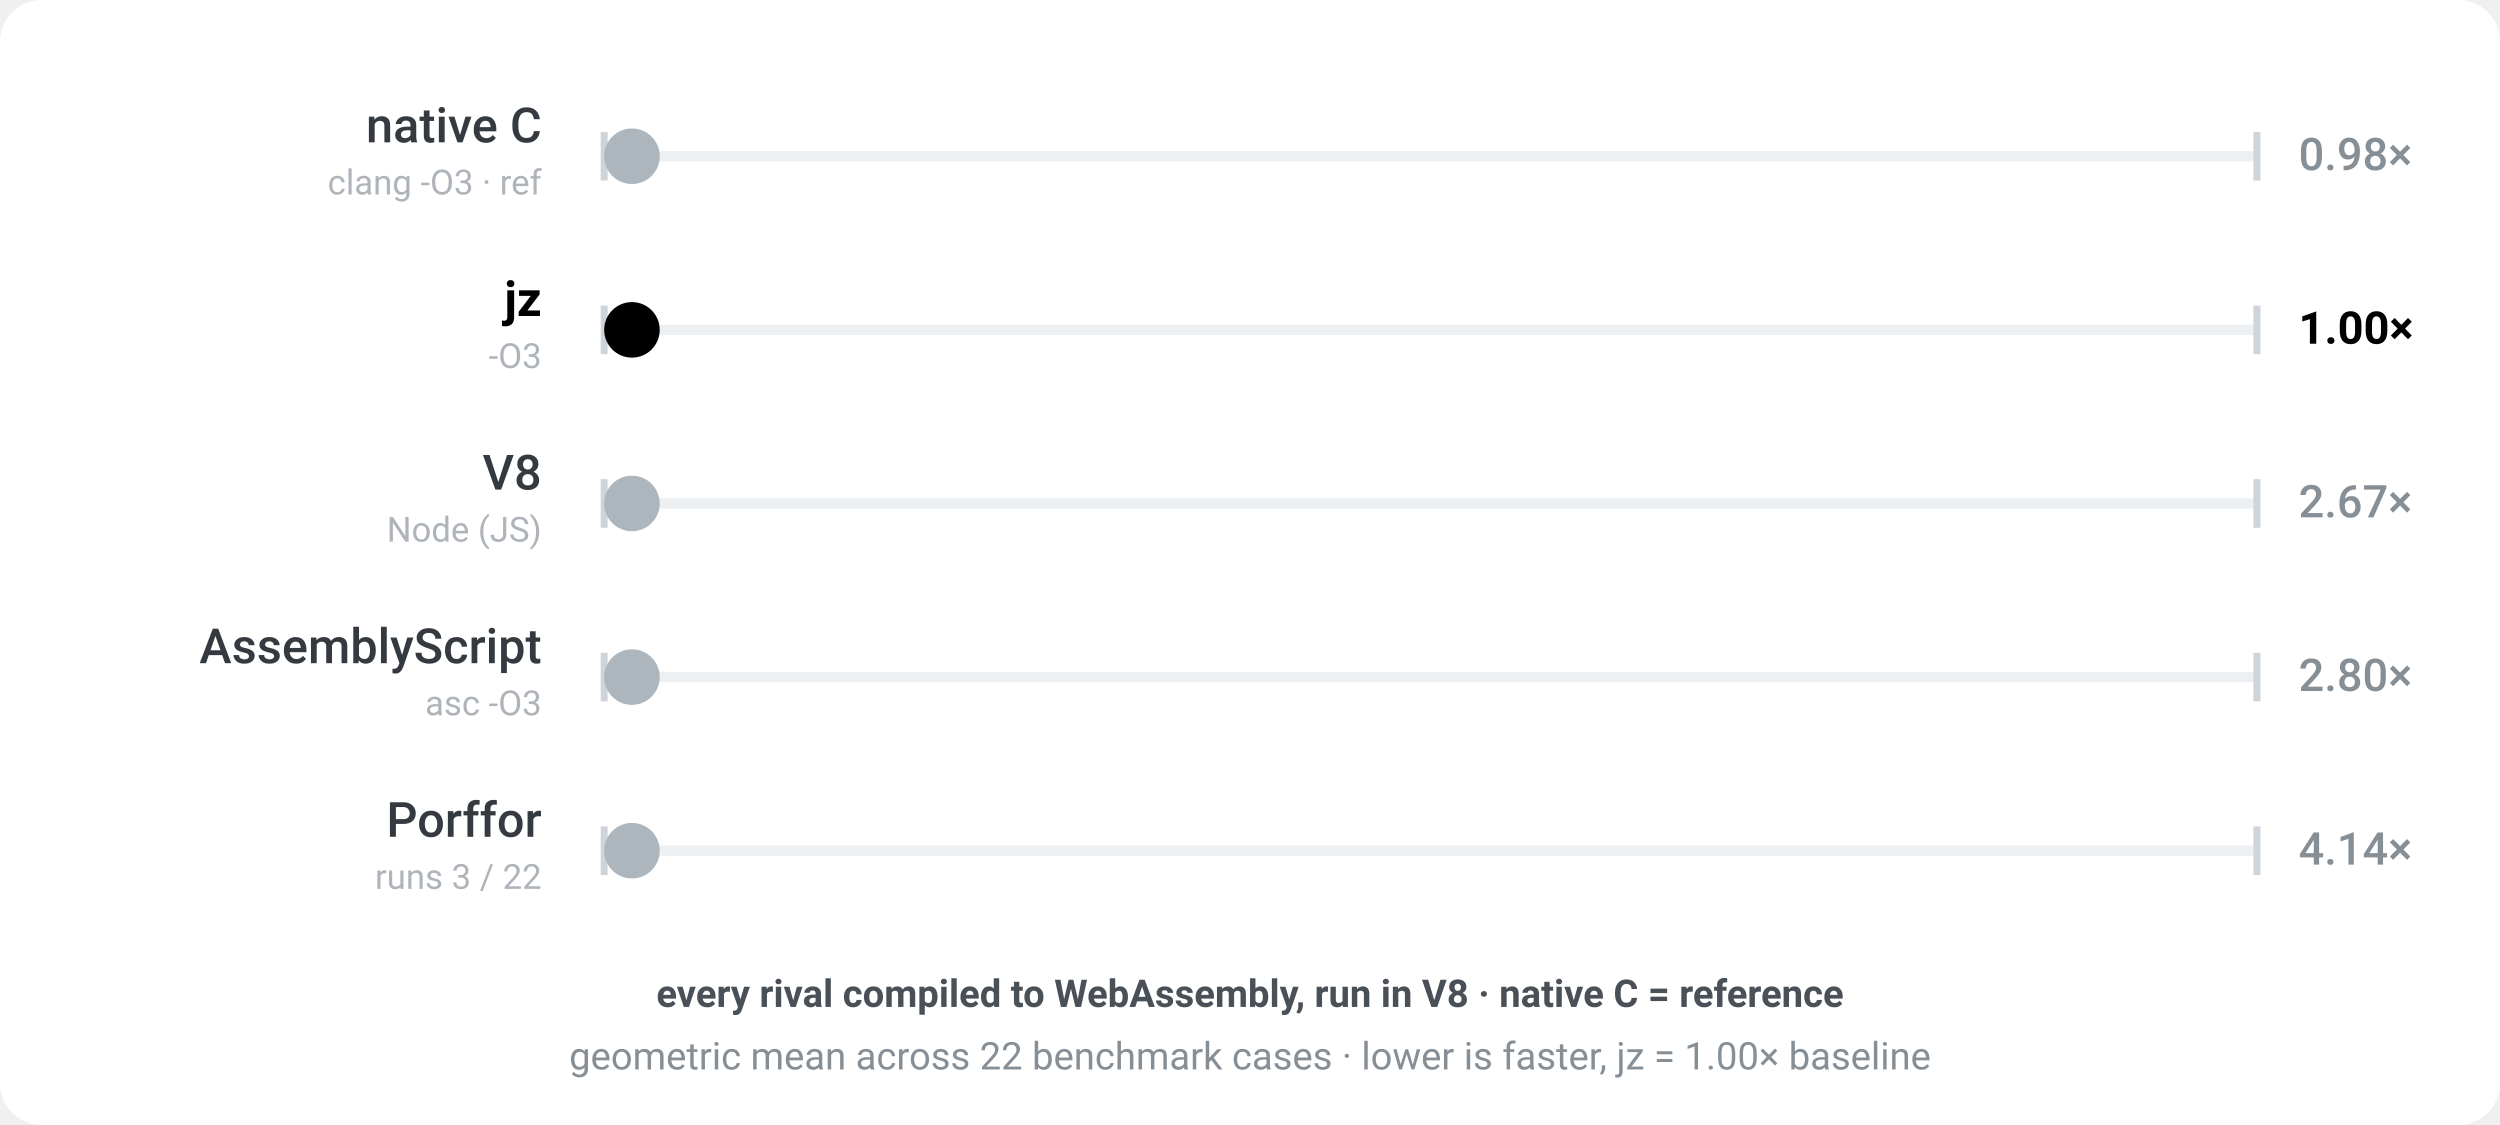
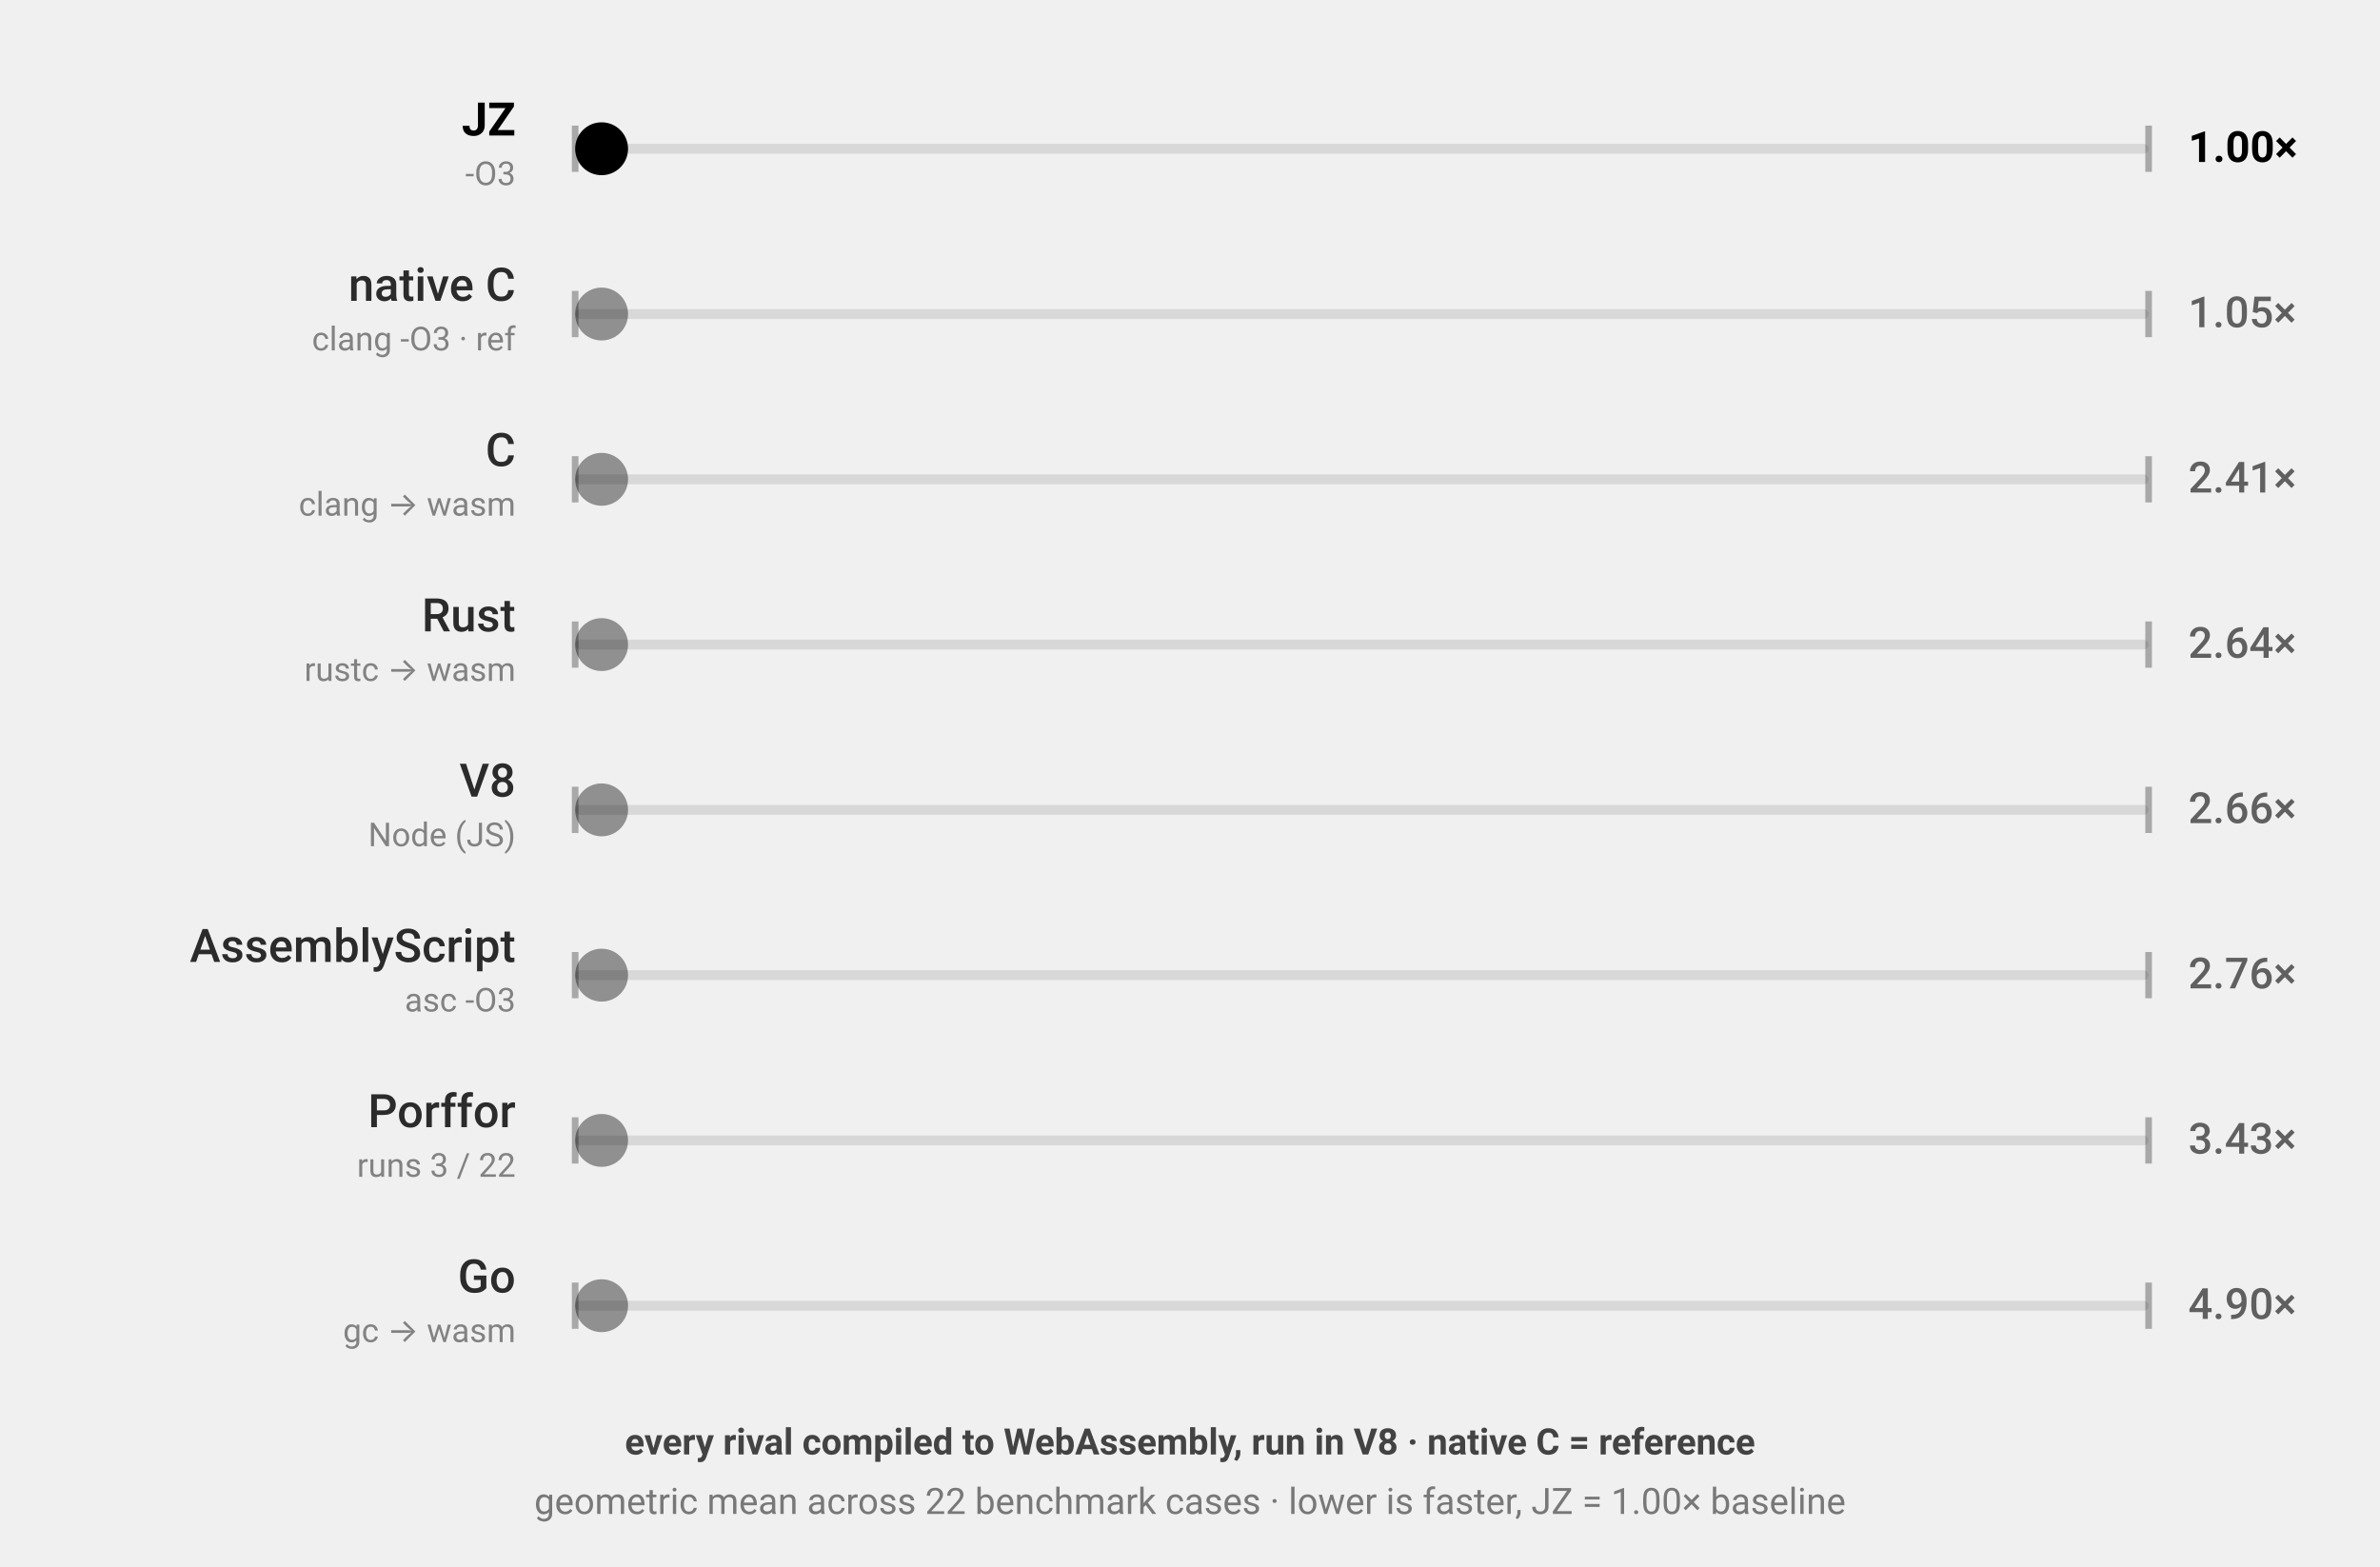
- <svg xmlns="http://www.w3.org/2000/svg" viewBox="0 0 720 324" width="720" height="324" role="img" aria-label="jz benchmark — every rival compiled to WebAssembly, run in V8 · native C = reference; geometric mean across 22 benchmark cases · lower is faster, jz = 1.00× baseline; each ball's speed is proportional to that engine's geometric-mean runtime across the corpus">
-   <rect width="720" height="324" rx="12" fill="#ffffff" />
+ <svg xmlns="http://www.w3.org/2000/svg" viewBox="0 0 720 474" width="720" height="474" style="color-scheme:light dark" role="img" aria-label="JZ benchmark — every rival compiled to WebAssembly, run in V8 · native C = reference; geometric mean across 22 benchmark cases · lower is faster, JZ = 1.00× baseline; each ball's speed is proportional to that engine's geometric-mean runtime across the corpus">
  <g font-family="-apple-system,BlinkMacSystemFont,'Segoe UI',Roboto,sans-serif">
-     <rect x="174" y="43.5" width="476" height="3" rx="1.5" fill="#edf0f2" />
-     <line x1="174" y1="38" x2="174" y2="52" stroke="#ced4da" stroke-width="2" />
-     <line x1="650" y1="38" x2="650" y2="52" stroke="#ced4da" stroke-width="2" />
-     <text x="156" y="41" text-anchor="end" font-size="14" font-weight="500" fill="#343a40">native C</text>
-     <text x="156" y="56" text-anchor="end" font-size="10" fill="#aeb4ba">clang -O3 · ref</text>
-     <text x="662" y="49" font-size="13" font-weight="500" fill="#868e96">0.98×</text>
-     <circle cx="182.0" cy="45" r="8" fill="#adb5bd">
-       <animate attributeName="cx" dur="1.569s" repeatCount="indefinite" calcMode="linear" keyTimes="0;0.5;1" values="182.0;642.0;182.0" begin="-0.00s" />
+     <rect x="174" y="43.5" width="476" height="3" rx="1.5" fill="currentColor" fill-opacity="0.1" />
+     <line x1="174" y1="38" x2="174" y2="52" stroke="currentColor" stroke-opacity="0.3" stroke-width="2" />
+     <line x1="650" y1="38" x2="650" y2="52" stroke="currentColor" stroke-opacity="0.3" stroke-width="2" />
+     <text x="156" y="41" text-anchor="end" font-size="14" font-weight="700" fill="currentColor" fill-opacity="1">JZ</text>
+     <text x="156" y="56" text-anchor="end" font-size="10" fill="currentColor" fill-opacity="0.46">-O3</text>
+     <text x="662" y="49" font-size="13" font-weight="700" fill="currentColor" fill-opacity="1">1.00×</text>
+     <circle cx="182.0" cy="45" r="8" fill="currentColor" fill-opacity="1">
+       <animate attributeName="cx" dur="1.6s" repeatCount="indefinite" calcMode="linear" keyTimes="0;0.5;1" values="182.0;642.0;182.0" begin="-0.00s" />
    </circle>
  </g>
  <g font-family="-apple-system,BlinkMacSystemFont,'Segoe UI',Roboto,sans-serif">
-     <rect x="174" y="93.5" width="476" height="3" rx="1.5" fill="#edf0f2" />
-     <line x1="174" y1="88" x2="174" y2="102" stroke="#ced4da" stroke-width="2" />
-     <line x1="650" y1="88" x2="650" y2="102" stroke="#ced4da" stroke-width="2" />
-     <text x="156" y="91" text-anchor="end" font-size="14" font-weight="700" fill="#000000">jz</text>
-     <text x="156" y="106" text-anchor="end" font-size="10" fill="#aeb4ba">-O3</text>
-     <text x="662" y="99" font-size="13" font-weight="700" fill="#000000">1.00×</text>
-     <circle cx="182.0" cy="95" r="8" fill="#000000">
-       <animate attributeName="cx" dur="1.6s" repeatCount="indefinite" calcMode="linear" keyTimes="0;0.5;1" values="182.0;642.0;182.0" begin="-0.41s" />
+     <rect x="174" y="93.5" width="476" height="3" rx="1.5" fill="currentColor" fill-opacity="0.1" />
+     <line x1="174" y1="88" x2="174" y2="102" stroke="currentColor" stroke-opacity="0.3" stroke-width="2" />
+     <line x1="650" y1="88" x2="650" y2="102" stroke="currentColor" stroke-opacity="0.3" stroke-width="2" />
+     <text x="156" y="91" text-anchor="end" font-size="14" font-weight="500" fill="currentColor" fill-opacity="0.82">native C</text>
+     <text x="156" y="106" text-anchor="end" font-size="10" fill="currentColor" fill-opacity="0.46">clang -O3 · ref</text>
+     <text x="662" y="99" font-size="13" font-weight="500" fill="currentColor" fill-opacity="0.6">1.05×</text>
+     <circle cx="182.0" cy="95" r="8" fill="currentColor" fill-opacity="0.4">
+       <animate attributeName="cx" dur="1.68s" repeatCount="indefinite" calcMode="linear" keyTimes="0;0.5;1" values="182.0;642.0;182.0" begin="-0.41s" />
    </circle>
  </g>
  <g font-family="-apple-system,BlinkMacSystemFont,'Segoe UI',Roboto,sans-serif">
-     <rect x="174" y="143.5" width="476" height="3" rx="1.5" fill="#edf0f2" />
-     <line x1="174" y1="138" x2="174" y2="152" stroke="#ced4da" stroke-width="2" />
-     <line x1="650" y1="138" x2="650" y2="152" stroke="#ced4da" stroke-width="2" />
-     <text x="156" y="141" text-anchor="end" font-size="14" font-weight="500" fill="#343a40">V8</text>
-     <text x="156" y="156" text-anchor="end" font-size="10" fill="#aeb4ba">Node (JS)</text>
-     <text x="662" y="149" font-size="13" font-weight="500" fill="#868e96">2.67×</text>
-     <circle cx="182.0" cy="145" r="8" fill="#adb5bd">
-       <animate attributeName="cx" dur="4.273s" repeatCount="indefinite" calcMode="linear" keyTimes="0;0.5;1" values="182.0;642.0;182.0" begin="-0.82s" />
+     <rect x="174" y="143.5" width="476" height="3" rx="1.5" fill="currentColor" fill-opacity="0.1" />
+     <line x1="174" y1="138" x2="174" y2="152" stroke="currentColor" stroke-opacity="0.3" stroke-width="2" />
+     <line x1="650" y1="138" x2="650" y2="152" stroke="currentColor" stroke-opacity="0.3" stroke-width="2" />
+     <text x="156" y="141" text-anchor="end" font-size="14" font-weight="500" fill="currentColor" fill-opacity="0.82">C</text>
+     <text x="156" y="156" text-anchor="end" font-size="10" fill="currentColor" fill-opacity="0.46">clang → wasm</text>
+     <text x="662" y="149" font-size="13" font-weight="500" fill="currentColor" fill-opacity="0.6">2.41×</text>
+     <circle cx="182.0" cy="145" r="8" fill="currentColor" fill-opacity="0.4">
+       <animate attributeName="cx" dur="3.856s" repeatCount="indefinite" calcMode="linear" keyTimes="0;0.5;1" values="182.0;642.0;182.0" begin="-0.82s" />
    </circle>
  </g>
  <g font-family="-apple-system,BlinkMacSystemFont,'Segoe UI',Roboto,sans-serif">
-     <rect x="174" y="193.5" width="476" height="3" rx="1.5" fill="#edf0f2" />
-     <line x1="174" y1="188" x2="174" y2="202" stroke="#ced4da" stroke-width="2" />
-     <line x1="650" y1="188" x2="650" y2="202" stroke="#ced4da" stroke-width="2" />
-     <text x="156" y="191" text-anchor="end" font-size="14" font-weight="500" fill="#343a40">AssemblyScript</text>
-     <text x="156" y="206" text-anchor="end" font-size="10" fill="#aeb4ba">asc -O3</text>
-     <text x="662" y="199" font-size="13" font-weight="500" fill="#868e96">2.80×</text>
-     <circle cx="182.0" cy="195" r="8" fill="#adb5bd">
-       <animate attributeName="cx" dur="4.478s" repeatCount="indefinite" calcMode="linear" keyTimes="0;0.5;1" values="182.0;642.0;182.0" begin="-1.23s" />
+     <rect x="174" y="193.5" width="476" height="3" rx="1.5" fill="currentColor" fill-opacity="0.1" />
+     <line x1="174" y1="188" x2="174" y2="202" stroke="currentColor" stroke-opacity="0.3" stroke-width="2" />
+     <line x1="650" y1="188" x2="650" y2="202" stroke="currentColor" stroke-opacity="0.3" stroke-width="2" />
+     <text x="156" y="191" text-anchor="end" font-size="14" font-weight="500" fill="currentColor" fill-opacity="0.82">Rust</text>
+     <text x="156" y="206" text-anchor="end" font-size="10" fill="currentColor" fill-opacity="0.46">rustc → wasm</text>
+     <text x="662" y="199" font-size="13" font-weight="500" fill="currentColor" fill-opacity="0.6">2.64×</text>
+     <circle cx="182.0" cy="195" r="8" fill="currentColor" fill-opacity="0.4">
+       <animate attributeName="cx" dur="4.224s" repeatCount="indefinite" calcMode="linear" keyTimes="0;0.5;1" values="182.0;642.0;182.0" begin="-1.23s" />
    </circle>
  </g>
  <g font-family="-apple-system,BlinkMacSystemFont,'Segoe UI',Roboto,sans-serif">
-     <rect x="174" y="243.5" width="476" height="3" rx="1.5" fill="#edf0f2" />
-     <line x1="174" y1="238" x2="174" y2="252" stroke="#ced4da" stroke-width="2" />
-     <line x1="650" y1="238" x2="650" y2="252" stroke="#ced4da" stroke-width="2" />
-     <text x="156" y="241" text-anchor="end" font-size="14" font-weight="500" fill="#343a40">Porffor</text>
-     <text x="156" y="256" text-anchor="end" font-size="10" fill="#aeb4ba">runs 3 / 22</text>
-     <text x="662" y="249" font-size="13" font-weight="500" fill="#868e96">4.14×</text>
-     <circle cx="182.0" cy="245" r="8" fill="#adb5bd">
-       <animate attributeName="cx" dur="6.619s" repeatCount="indefinite" calcMode="linear" keyTimes="0;0.5;1" values="182.0;642.0;182.0" begin="-1.64s" />
+     <rect x="174" y="243.5" width="476" height="3" rx="1.5" fill="currentColor" fill-opacity="0.1" />
+     <line x1="174" y1="238" x2="174" y2="252" stroke="currentColor" stroke-opacity="0.3" stroke-width="2" />
+     <line x1="650" y1="238" x2="650" y2="252" stroke="currentColor" stroke-opacity="0.3" stroke-width="2" />
+     <text x="156" y="241" text-anchor="end" font-size="14" font-weight="500" fill="currentColor" fill-opacity="0.82">V8</text>
+     <text x="156" y="256" text-anchor="end" font-size="10" fill="currentColor" fill-opacity="0.46">Node (JS)</text>
+     <text x="662" y="249" font-size="13" font-weight="500" fill="currentColor" fill-opacity="0.6">2.66×</text>
+     <circle cx="182.0" cy="245" r="8" fill="currentColor" fill-opacity="0.4">
+       <animate attributeName="cx" dur="4.256s" repeatCount="indefinite" calcMode="linear" keyTimes="0;0.5;1" values="182.0;642.0;182.0" begin="-1.64s" />
    </circle>
  </g>
-   <text x="360" y="290" text-anchor="middle" font-family="-apple-system,BlinkMacSystemFont,'Segoe UI',Roboto,sans-serif" font-size="11" font-weight="600" fill="#495057">every rival compiled to WebAssembly, run in V8 · native C = reference</text>
-   <text x="360" y="308" text-anchor="middle" font-family="-apple-system,BlinkMacSystemFont,'Segoe UI',Roboto,sans-serif" font-size="11" fill="#868e96">geometric mean across 22 benchmark cases · lower is faster, jz = 1.00× baseline</text>
+   <g font-family="-apple-system,BlinkMacSystemFont,'Segoe UI',Roboto,sans-serif">
+     <rect x="174" y="293.5" width="476" height="3" rx="1.5" fill="currentColor" fill-opacity="0.1" />
+     <line x1="174" y1="288" x2="174" y2="302" stroke="currentColor" stroke-opacity="0.3" stroke-width="2" />
+     <line x1="650" y1="288" x2="650" y2="302" stroke="currentColor" stroke-opacity="0.3" stroke-width="2" />
+     <text x="156" y="291" text-anchor="end" font-size="14" font-weight="500" fill="currentColor" fill-opacity="0.82">AssemblyScript</text>
+     <text x="156" y="306" text-anchor="end" font-size="10" fill="currentColor" fill-opacity="0.46">asc -O3</text>
+     <text x="662" y="299" font-size="13" font-weight="500" fill="currentColor" fill-opacity="0.6">2.76×</text>
+     <circle cx="182.0" cy="295" r="8" fill="currentColor" fill-opacity="0.4">
+       <animate attributeName="cx" dur="4.416s" repeatCount="indefinite" calcMode="linear" keyTimes="0;0.5;1" values="182.0;642.0;182.0" begin="-2.05s" />
+     </circle>
+   </g>
+   <g font-family="-apple-system,BlinkMacSystemFont,'Segoe UI',Roboto,sans-serif">
+     <rect x="174" y="343.5" width="476" height="3" rx="1.5" fill="currentColor" fill-opacity="0.1" />
+     <line x1="174" y1="338" x2="174" y2="352" stroke="currentColor" stroke-opacity="0.3" stroke-width="2" />
+     <line x1="650" y1="338" x2="650" y2="352" stroke="currentColor" stroke-opacity="0.3" stroke-width="2" />
+     <text x="156" y="341" text-anchor="end" font-size="14" font-weight="500" fill="currentColor" fill-opacity="0.82">Porffor</text>
+     <text x="156" y="356" text-anchor="end" font-size="10" fill="currentColor" fill-opacity="0.46">runs 3 / 22</text>
+     <text x="662" y="349" font-size="13" font-weight="500" fill="currentColor" fill-opacity="0.6">3.43×</text>
+     <circle cx="182.0" cy="345" r="8" fill="currentColor" fill-opacity="0.4">
+       <animate attributeName="cx" dur="5.488s" repeatCount="indefinite" calcMode="linear" keyTimes="0;0.5;1" values="182.0;642.0;182.0" begin="-2.46s" />
+     </circle>
+   </g>
+   <g font-family="-apple-system,BlinkMacSystemFont,'Segoe UI',Roboto,sans-serif">
+     <rect x="174" y="393.5" width="476" height="3" rx="1.5" fill="currentColor" fill-opacity="0.1" />
+     <line x1="174" y1="388" x2="174" y2="402" stroke="currentColor" stroke-opacity="0.3" stroke-width="2" />
+     <line x1="650" y1="388" x2="650" y2="402" stroke="currentColor" stroke-opacity="0.3" stroke-width="2" />
+     <text x="156" y="391" text-anchor="end" font-size="14" font-weight="500" fill="currentColor" fill-opacity="0.82">Go</text>
+     <text x="156" y="406" text-anchor="end" font-size="10" fill="currentColor" fill-opacity="0.46">gc → wasm</text>
+     <text x="662" y="399" font-size="13" font-weight="500" fill="currentColor" fill-opacity="0.6">4.90×</text>
+     <circle cx="182.0" cy="395" r="8" fill="currentColor" fill-opacity="0.4">
+       <animate attributeName="cx" dur="7.84s" repeatCount="indefinite" calcMode="linear" keyTimes="0;0.5;1" values="182.0;642.0;182.0" begin="-2.87s" />
+     </circle>
+   </g>
+   <text x="360" y="440" text-anchor="middle" font-family="-apple-system,BlinkMacSystemFont,'Segoe UI',Roboto,sans-serif" font-size="11" font-weight="600" fill="currentColor" fill-opacity="0.72">every rival compiled to WebAssembly, run in V8 · native C = reference</text>
+   <text x="360" y="458" text-anchor="middle" font-family="-apple-system,BlinkMacSystemFont,'Segoe UI',Roboto,sans-serif" font-size="11" fill="currentColor" fill-opacity="0.5">geometric mean across 22 benchmark cases · lower is faster, JZ = 1.00× baseline</text>
</svg>
